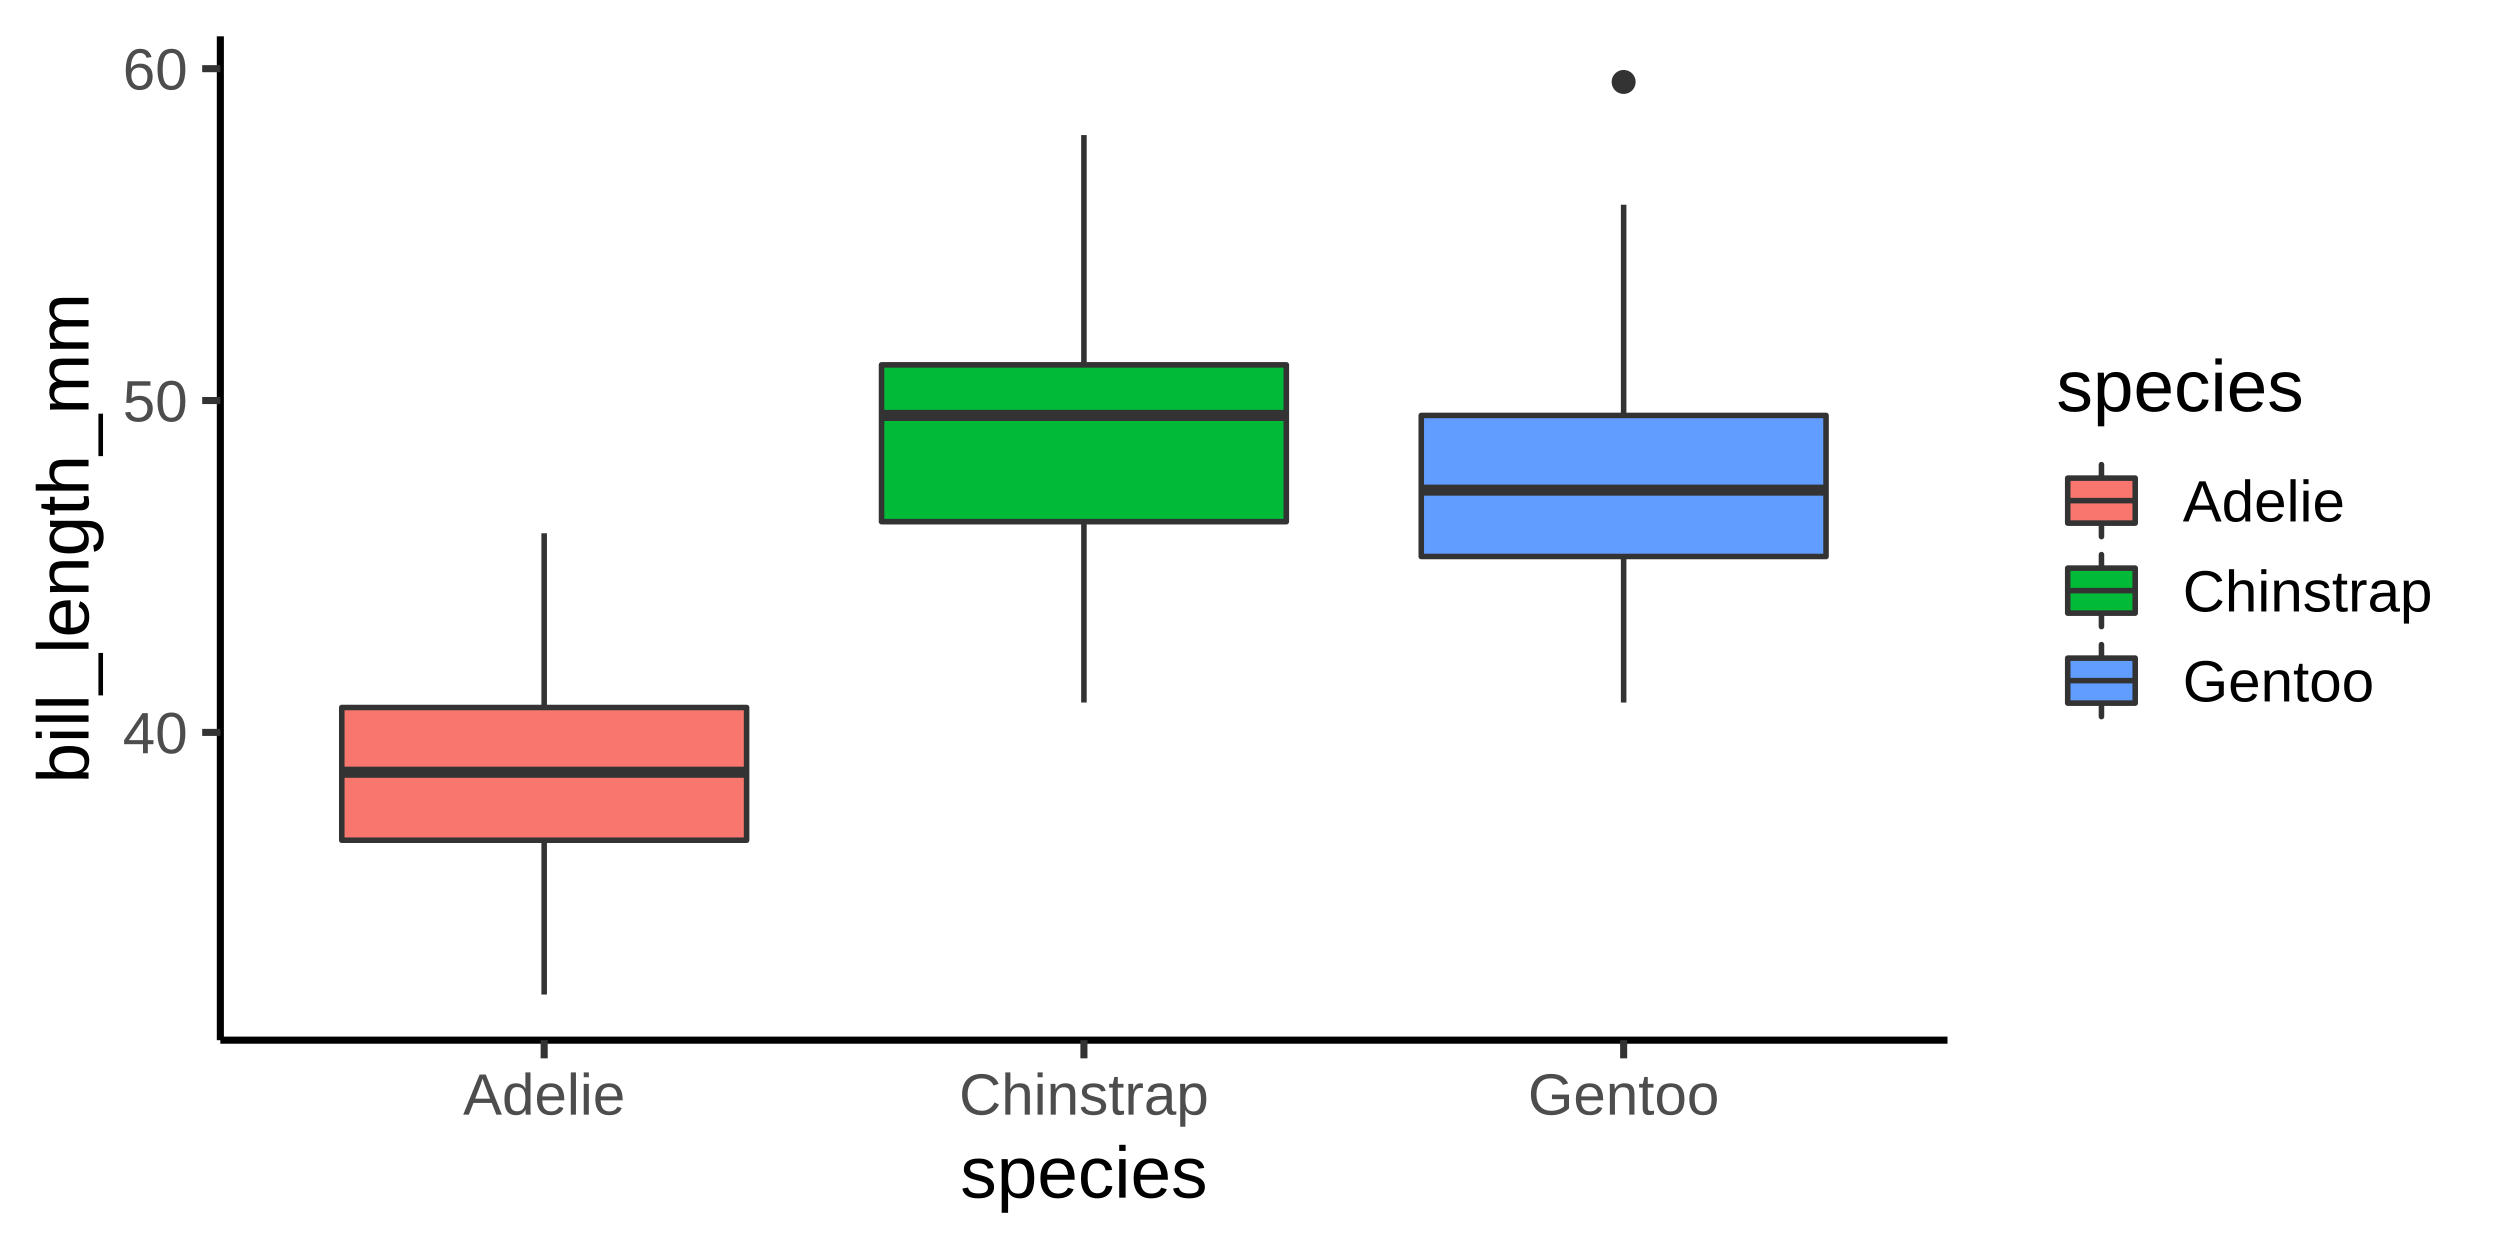
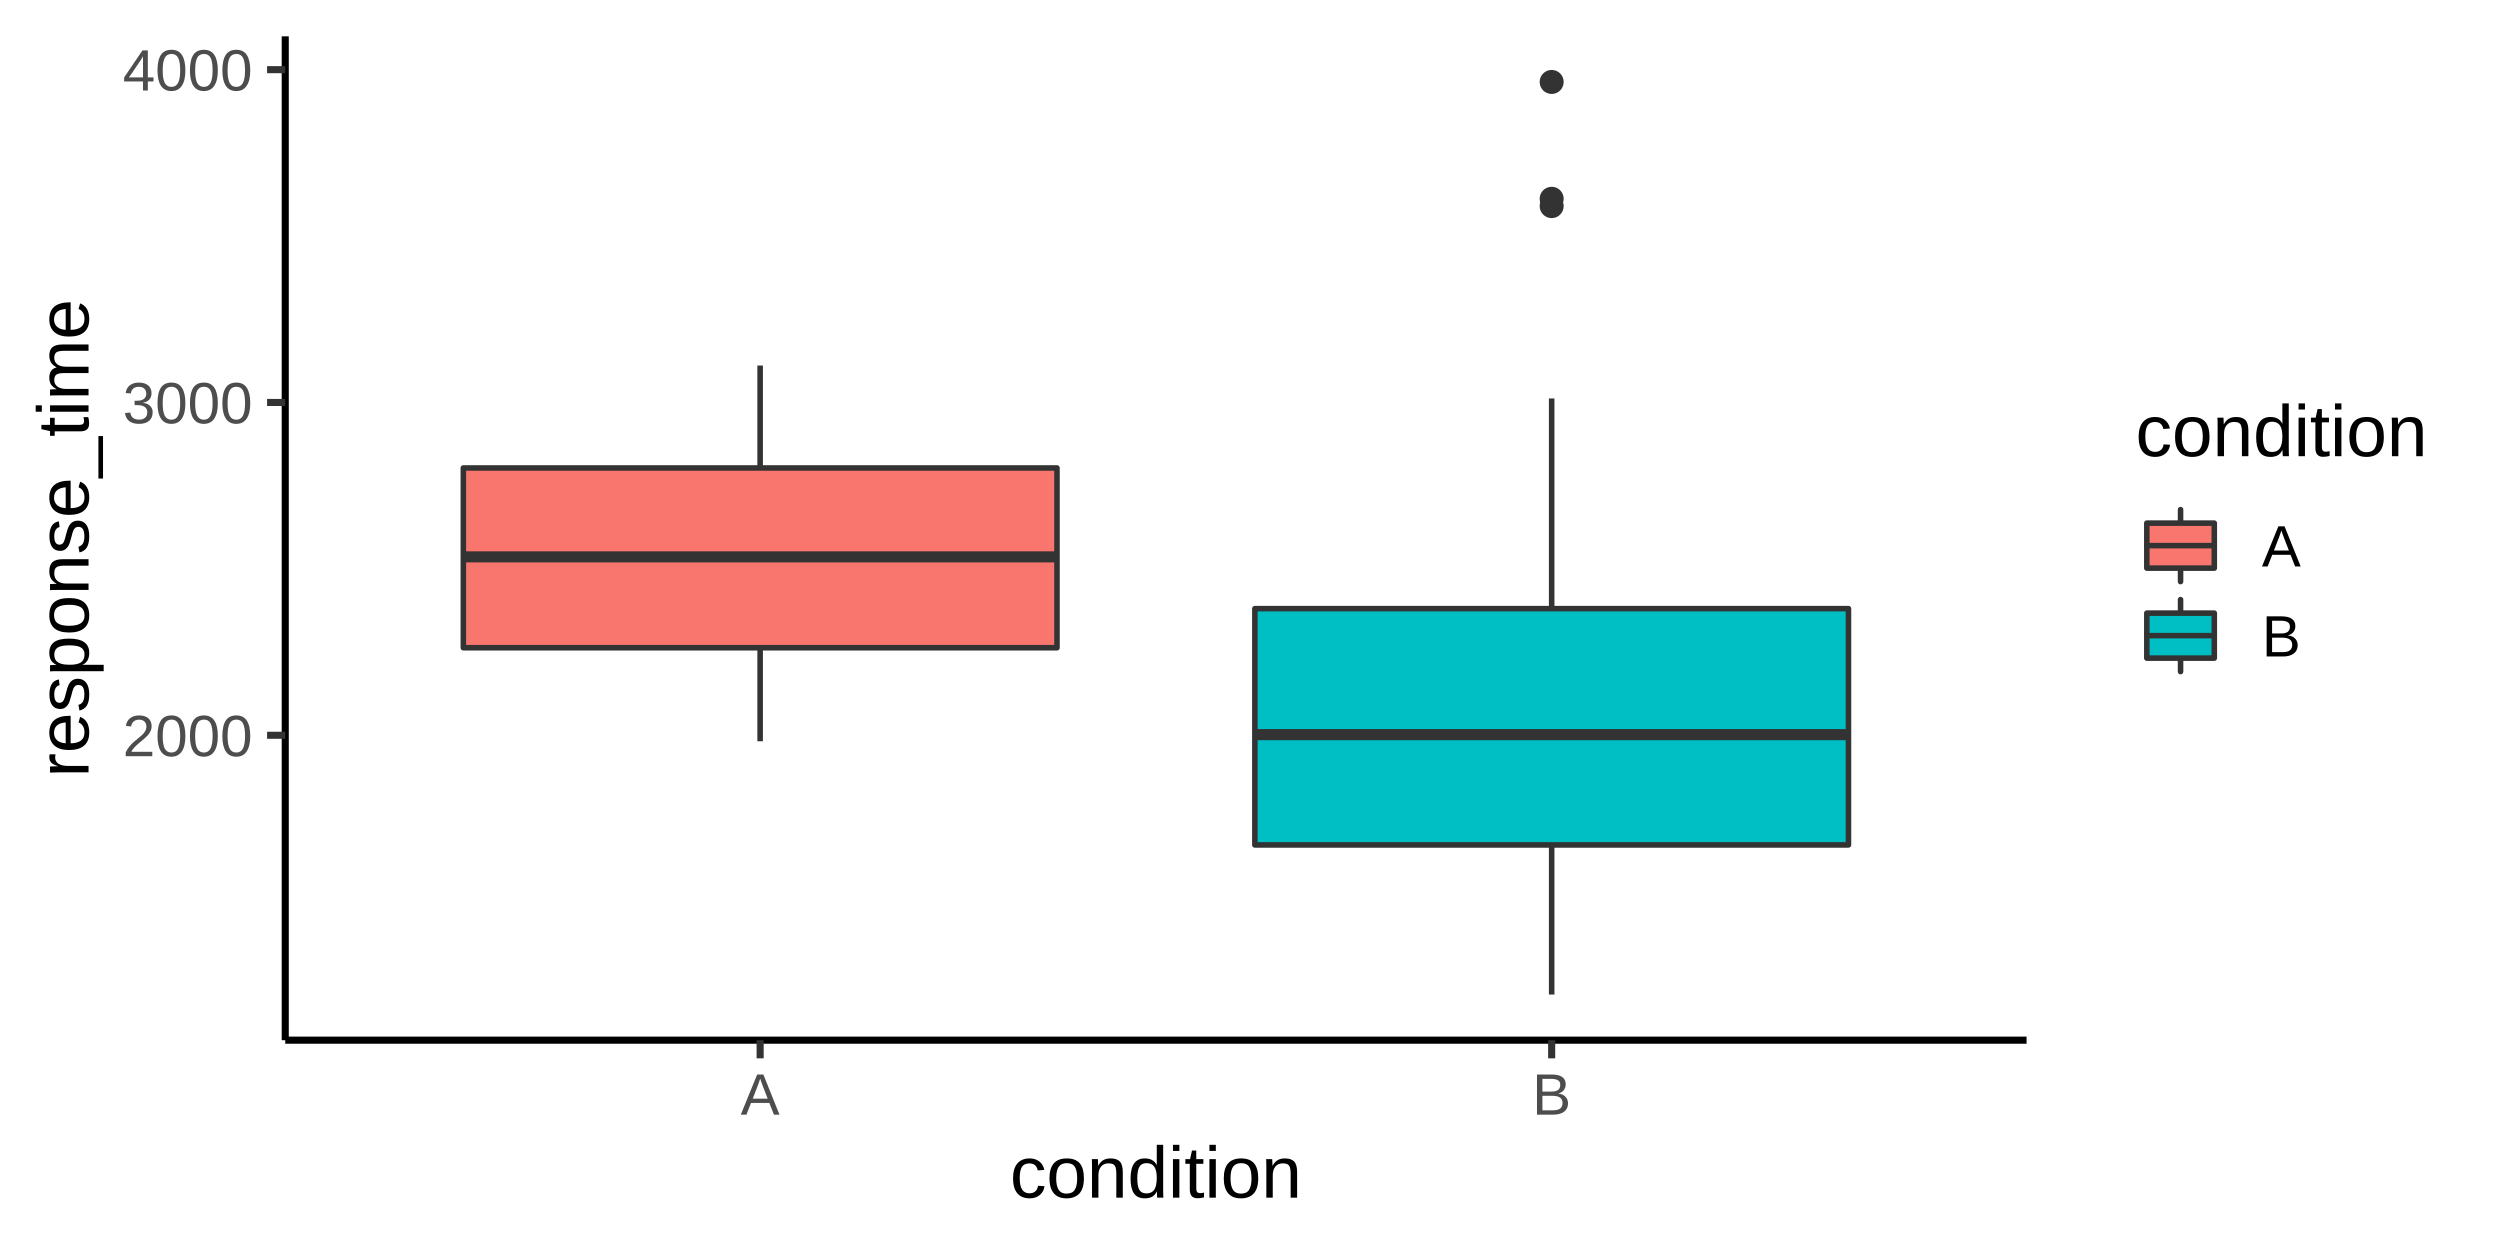
<svg xmlns="http://www.w3.org/2000/svg" class="svglite" width="720.00pt" height="360.00pt" viewBox="0 0 720.00 360.00">
  <defs>
    <style type="text/css">
    .svglite line, .svglite polyline, .svglite polygon, .svglite path, .svglite rect, .svglite circle {
      fill: none;
      stroke: #000000;
      stroke-linecap: round;
      stroke-linejoin: round;
      stroke-miterlimit: 10.00;
    }
    .svglite text {
      white-space: pre;
    }
  </style>
  </defs>
  <rect width="100%" height="100%" style="stroke: none; fill: #FFFFFF;" />
  <defs>
    <clipPath id="cpMC4wMHw3MjAuMDB8MC4wMHwzNjAuMDA=">
      <rect x="0.00" y="0.00" width="720.00" height="360.00" />
    </clipPath>
  </defs>
  <g clip-path="url(#cpMC4wMHw3MjAuMDB8MC4wMHwzNjAuMDA=)">
-     <rect x="0" y="-0" width="720.00" height="360.00" style="stroke-width: 2.04; stroke: #FFFFFF; fill: #FFFFFF;" />
+     <rect x="0.00" y="-0" width="720.00" height="360.00" style="stroke-width: 2.04; stroke: #FFFFFF; fill: #FFFFFF;" />
  </g>
  <defs>
-     <clipPath id="cpNjMuNDZ8NTYwLjg4fDEwLjQ2fDI5OS41Nw==">
-       <rect x="63.46" y="10.46" width="497.42" height="289.11" />
+     <clipPath id="cpODIuMTV8NTgzLjY1fDEwLjQ2fDI5OS41Nw==">
+       <rect x="82.15" y="10.46" width="501.51" height="289.11" />
    </clipPath>
  </defs>
-   <g clip-path="url(#cpNjMuNDZ8NTYwLjg4fDEwLjQ2fDI5OS41Nw==)">
-     <rect x="63.46" y="10.46" width="497.42" height="289.11" style="stroke-width: 2.04; stroke: none; fill: #FFFFFF;" />
-     <line x1="156.72" y1="203.76" x2="156.72" y2="153.58" style="stroke-width: 1.60; stroke: #333333; stroke-linecap: butt;" />
-     <line x1="156.72" y1="241.99" x2="156.72" y2="286.43" style="stroke-width: 1.60; stroke: #333333; stroke-linecap: butt;" />
-     <polygon points="98.43,203.76 98.43,241.99 215.02,241.99 215.02,203.76 98.43,203.76 " style="stroke-width: 1.60; stroke: #333333; fill: #F8766D;" />
-     <line x1="98.43" y1="222.40" x2="215.02" y2="222.40" style="stroke-width: 3.20; stroke: #333333; stroke-linecap: butt;" />
-     <line x1="312.17" y1="105.08" x2="312.17" y2="38.89" style="stroke-width: 1.60; stroke: #333333; stroke-linecap: butt;" />
-     <line x1="312.17" y1="150.24" x2="312.17" y2="202.33" style="stroke-width: 1.60; stroke: #333333; stroke-linecap: butt;" />
-     <polygon points="253.88,105.08 253.88,150.24 370.46,150.24 370.46,105.08 253.88,105.08 " style="stroke-width: 1.60; stroke: #333333; fill: #00BA38;" />
-     <line x1="253.88" y1="119.65" x2="370.46" y2="119.65" style="stroke-width: 3.20; stroke: #333333; stroke-linecap: butt;" />
-     <circle cx="467.61" cy="23.60" r="2.93" style="stroke-width: 1.06; stroke: #333333; fill: #333333;" />
-     <line x1="467.61" y1="119.65" x2="467.61" y2="58.96" style="stroke-width: 1.60; stroke: #333333; stroke-linecap: butt;" />
-     <line x1="467.61" y1="160.27" x2="467.61" y2="202.33" style="stroke-width: 1.60; stroke: #333333; stroke-linecap: butt;" />
-     <polygon points="409.32,119.65 409.32,160.27 525.90,160.27 525.90,119.65 409.32,119.65 " style="stroke-width: 1.60; stroke: #333333; fill: #619CFF;" />
-     <line x1="409.32" y1="141.16" x2="525.90" y2="141.16" style="stroke-width: 3.20; stroke: #333333; stroke-linecap: butt;" />
+   <g clip-path="url(#cpODIuMTV8NTgzLjY1fDEwLjQ2fDI5OS41Nw==)">
+     <rect x="82.15" y="10.46" width="501.51" height="289.11" style="stroke-width: 2.04; stroke: none; fill: #FFFFFF;" />
+     <line x1="218.92" y1="134.77" x2="218.92" y2="105.27" style="stroke-width: 1.60; stroke: #333333; stroke-linecap: butt;" />
+     <line x1="218.92" y1="186.55" x2="218.92" y2="213.49" style="stroke-width: 1.60; stroke: #333333; stroke-linecap: butt;" />
+     <polygon points="133.44,134.77 133.44,186.55 304.41,186.55 304.41,134.77 133.44,134.77 " style="stroke-width: 1.60; stroke: #333333; fill: #F8766D;" />
+     <line x1="133.44" y1="160.38" x2="304.41" y2="160.38" style="stroke-width: 3.20; stroke: #333333; stroke-linecap: butt;" />
+     <circle cx="446.88" cy="59.36" r="2.93" style="stroke-width: 1.06; stroke: #333333; fill: #333333;" />
+     <circle cx="446.88" cy="57.25" r="2.93" style="stroke-width: 1.06; stroke: #333333; fill: #333333;" />
+     <circle cx="446.88" cy="23.60" r="2.93" style="stroke-width: 1.06; stroke: #333333; fill: #333333;" />
+     <line x1="446.88" y1="175.29" x2="446.88" y2="114.76" style="stroke-width: 1.60; stroke: #333333; stroke-linecap: butt;" />
+     <line x1="446.88" y1="243.34" x2="446.88" y2="286.43" style="stroke-width: 1.60; stroke: #333333; stroke-linecap: butt;" />
+     <polygon points="361.40,175.29 361.40,243.34 532.36,243.34 532.36,175.29 361.40,175.29 " style="stroke-width: 1.60; stroke: #333333; fill: #00BFC4;" />
+     <line x1="361.40" y1="211.57" x2="532.36" y2="211.57" style="stroke-width: 3.20; stroke: #333333; stroke-linecap: butt;" />
  </g>
  <g clip-path="url(#cpMC4wMHw3MjAuMDB8MC4wMHwzNjAuMDA=)">
-     <polyline points="63.46,299.57 63.46,10.46 " style="stroke-width: 2.04; stroke-linecap: butt;" />
-     <text x="54.04" y="216.94" text-anchor="end" style="font-size: 16.80px;fill: #4D4D4D; font-family: &quot;Arial&quot;;" textLength="18.69px" lengthAdjust="spacingAndGlyphs">40</text>
-     <text x="54.04" y="121.37" text-anchor="end" style="font-size: 16.80px;fill: #4D4D4D; font-family: &quot;Arial&quot;;" textLength="18.69px" lengthAdjust="spacingAndGlyphs">50</text>
-     <text x="54.04" y="25.79" text-anchor="end" style="font-size: 16.80px;fill: #4D4D4D; font-family: &quot;Arial&quot;;" textLength="18.69px" lengthAdjust="spacingAndGlyphs">60</text>
-     <polyline points="58.23,210.93 63.46,210.93 " style="stroke-width: 2.04; stroke: #333333; stroke-linecap: butt;" />
-     <polyline points="58.23,115.35 63.46,115.35 " style="stroke-width: 2.04; stroke: #333333; stroke-linecap: butt;" />
-     <polyline points="58.23,19.78 63.46,19.78 " style="stroke-width: 2.04; stroke: #333333; stroke-linecap: butt;" />
-     <polyline points="63.46,299.57 560.88,299.57 " style="stroke-width: 2.04; stroke-linecap: butt;" />
-     <polyline points="156.72,304.80 156.72,299.57 " style="stroke-width: 2.04; stroke: #333333; stroke-linecap: butt;" />
-     <polyline points="312.17,304.80 312.17,299.57 " style="stroke-width: 2.04; stroke: #333333; stroke-linecap: butt;" />
-     <polyline points="467.61,304.80 467.61,299.57 " style="stroke-width: 2.04; stroke: #333333; stroke-linecap: butt;" />
-     <text x="156.72" y="321.02" text-anchor="middle" style="font-size: 16.80px;fill: #4D4D4D; font-family: &quot;Arial&quot;;" textLength="46.70px" lengthAdjust="spacingAndGlyphs">Adelie</text>
-     <text x="312.17" y="321.02" text-anchor="middle" style="font-size: 16.80px;fill: #4D4D4D; font-family: &quot;Arial&quot;;" textLength="71.91px" lengthAdjust="spacingAndGlyphs">Chinstrap</text>
-     <text x="467.61" y="321.02" text-anchor="middle" style="font-size: 16.80px;fill: #4D4D4D; font-family: &quot;Arial&quot;;" textLength="55.12px" lengthAdjust="spacingAndGlyphs">Gentoo</text>
-     <text x="312.17" y="344.92" text-anchor="middle" style="font-size: 21.00px; font-family: &quot;Arial&quot;;" textLength="71.22px" lengthAdjust="spacingAndGlyphs">species</text>
-     <text transform="translate(25.50,155.02) rotate(-90)" text-anchor="middle" style="font-size: 21.00px; font-family: &quot;Arial&quot;;" textLength="141.24px" lengthAdjust="spacingAndGlyphs">bill_length_mm</text>
-     <rect x="581.80" y="90.60" width="127.74" height="128.84" style="stroke-width: 2.04; stroke: none; fill: #FFFFFF;" />
-     <text x="592.26" y="118.43" style="font-size: 21.00px; font-family: &quot;Arial&quot;;" textLength="71.22px" lengthAdjust="spacingAndGlyphs">species</text>
-     <polyline points="605.22,154.54 605.22,150.66 " style="stroke-width: 1.60; stroke: #333333;" />
-     <polyline points="605.22,137.70 605.22,133.81 " style="stroke-width: 1.60; stroke: #333333;" />
-     <rect x="595.50" y="137.70" width="19.44" height="12.96" style="stroke-width: 1.60; stroke: #333333; fill: #F8766D;" />
-     <polyline points="595.50,144.18 614.94,144.18 " style="stroke-width: 1.60; stroke: #333333;" />
-     <polyline points="605.22,180.46 605.22,176.58 " style="stroke-width: 1.60; stroke: #333333;" />
-     <polyline points="605.22,163.62 605.22,159.73 " style="stroke-width: 1.60; stroke: #333333;" />
-     <rect x="595.50" y="163.62" width="19.44" height="12.96" style="stroke-width: 1.60; stroke: #333333; fill: #00BA38;" />
-     <polyline points="595.50,170.10 614.94,170.10 " style="stroke-width: 1.60; stroke: #333333;" />
-     <polyline points="605.22,206.38 605.22,202.50 " style="stroke-width: 1.60; stroke: #333333;" />
-     <polyline points="605.22,189.54 605.22,185.65 " style="stroke-width: 1.60; stroke: #333333;" />
-     <rect x="595.50" y="189.54" width="19.44" height="12.96" style="stroke-width: 1.60; stroke: #333333; fill: #619CFF;" />
-     <polyline points="595.50,196.02 614.94,196.02 " style="stroke-width: 1.60; stroke: #333333;" />
-     <text x="628.64" y="150.19" style="font-size: 16.80px; font-family: &quot;Arial&quot;;" textLength="46.70px" lengthAdjust="spacingAndGlyphs">Adelie</text>
-     <text x="628.64" y="176.11" style="font-size: 16.80px; font-family: &quot;Arial&quot;;" textLength="71.91px" lengthAdjust="spacingAndGlyphs">Chinstrap</text>
-     <text x="628.64" y="202.03" style="font-size: 16.80px; font-family: &quot;Arial&quot;;" textLength="55.12px" lengthAdjust="spacingAndGlyphs">Gentoo</text>
+     <polyline points="82.15,299.57 82.15,10.46 " style="stroke-width: 2.04; stroke-linecap: butt;" />
+     <text x="72.73" y="217.78" text-anchor="end" style="font-size: 16.80px;fill: #4D4D4D; font-family: &quot;Arial&quot;;" textLength="37.38px" lengthAdjust="spacingAndGlyphs">2000</text>
+     <text x="72.73" y="121.92" text-anchor="end" style="font-size: 16.80px;fill: #4D4D4D; font-family: &quot;Arial&quot;;" textLength="37.38px" lengthAdjust="spacingAndGlyphs">3000</text>
+     <text x="72.73" y="26.07" text-anchor="end" style="font-size: 16.80px;fill: #4D4D4D; font-family: &quot;Arial&quot;;" textLength="37.38px" lengthAdjust="spacingAndGlyphs">4000</text>
+     <polyline points="76.92,211.76 82.15,211.76 " style="stroke-width: 2.04; stroke: #333333; stroke-linecap: butt;" />
+     <polyline points="76.92,115.91 82.15,115.91 " style="stroke-width: 2.04; stroke: #333333; stroke-linecap: butt;" />
+     <polyline points="76.92,20.06 82.15,20.06 " style="stroke-width: 2.04; stroke: #333333; stroke-linecap: butt;" />
+     <polyline points="82.15,299.57 583.65,299.57 " style="stroke-width: 2.04; stroke-linecap: butt;" />
+     <polyline points="218.92,304.80 218.92,299.57 " style="stroke-width: 2.04; stroke: #333333; stroke-linecap: butt;" />
+     <polyline points="446.88,304.80 446.88,299.57 " style="stroke-width: 2.04; stroke: #333333; stroke-linecap: butt;" />
+     <text x="218.92" y="321.02" text-anchor="middle" style="font-size: 16.80px;fill: #4D4D4D; font-family: &quot;Arial&quot;;" textLength="11.20px" lengthAdjust="spacingAndGlyphs">A</text>
+     <text x="446.88" y="321.02" text-anchor="middle" style="font-size: 16.80px;fill: #4D4D4D; font-family: &quot;Arial&quot;;" textLength="11.20px" lengthAdjust="spacingAndGlyphs">B</text>
+     <text x="332.90" y="344.92" text-anchor="middle" style="font-size: 21.00px; font-family: &quot;Arial&quot;;" textLength="84.06px" lengthAdjust="spacingAndGlyphs">condition</text>
+     <text transform="translate(25.50,155.02) rotate(-90)" text-anchor="middle" style="font-size: 21.00px; font-family: &quot;Arial&quot;;" textLength="137.74px" lengthAdjust="spacingAndGlyphs">response_time</text>
+     <rect x="604.58" y="103.56" width="104.96" height="102.92" style="stroke-width: 2.04; stroke: none; fill: #FFFFFF;" />
+     <text x="615.04" y="131.39" style="font-size: 21.00px; font-family: &quot;Arial&quot;;" textLength="84.06px" lengthAdjust="spacingAndGlyphs">condition</text>
+     <polyline points="628.00,167.50 628.00,163.62 " style="stroke-width: 1.60; stroke: #333333;" />
+     <polyline points="628.00,150.66 628.00,146.77 " style="stroke-width: 1.60; stroke: #333333;" />
+     <rect x="618.28" y="150.66" width="19.44" height="12.96" style="stroke-width: 1.60; stroke: #333333; fill: #F8766D;" />
+     <polyline points="618.28,157.14 637.72,157.14 " style="stroke-width: 1.60; stroke: #333333;" />
+     <polyline points="628.00,193.42 628.00,189.54 " style="stroke-width: 1.60; stroke: #333333;" />
+     <polyline points="628.00,176.58 628.00,172.69 " style="stroke-width: 1.60; stroke: #333333;" />
+     <rect x="618.28" y="176.58" width="19.44" height="12.96" style="stroke-width: 1.60; stroke: #333333; fill: #00BFC4;" />
+     <polyline points="618.28,183.06 637.72,183.06 " style="stroke-width: 1.60; stroke: #333333;" />
+     <text x="651.42" y="163.15" style="font-size: 16.80px; font-family: &quot;Arial&quot;;" textLength="11.20px" lengthAdjust="spacingAndGlyphs">A</text>
+     <text x="651.42" y="189.07" style="font-size: 16.80px; font-family: &quot;Arial&quot;;" textLength="11.20px" lengthAdjust="spacingAndGlyphs">B</text>
  </g>
</svg>
